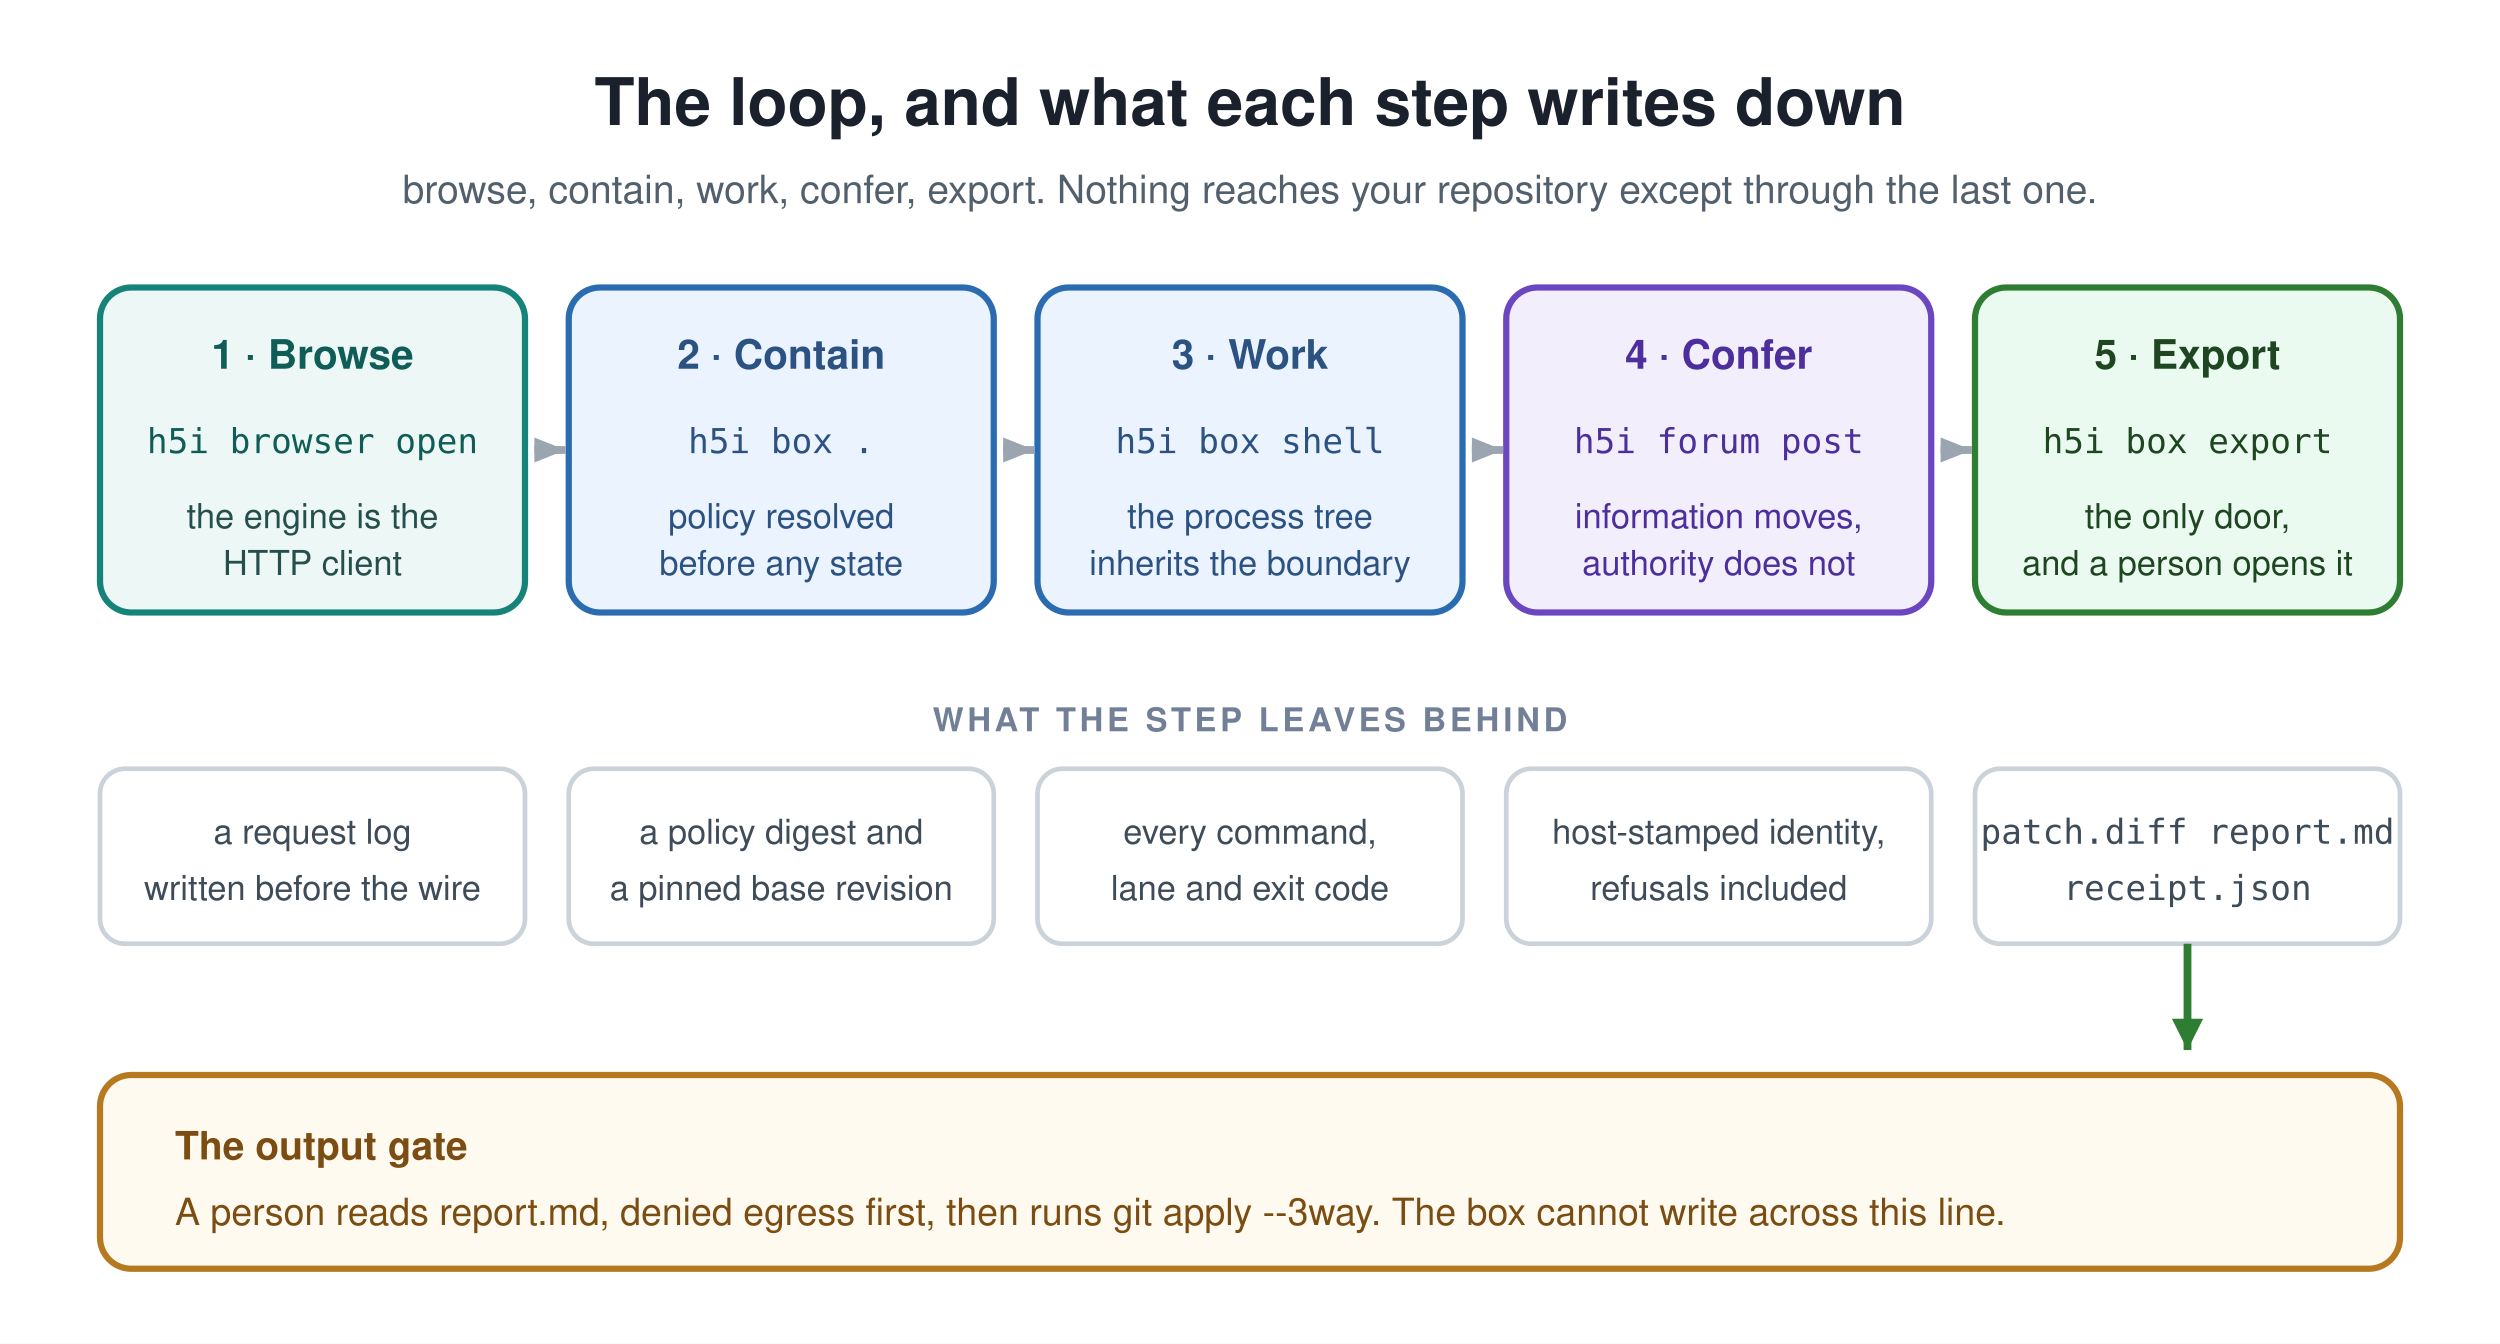
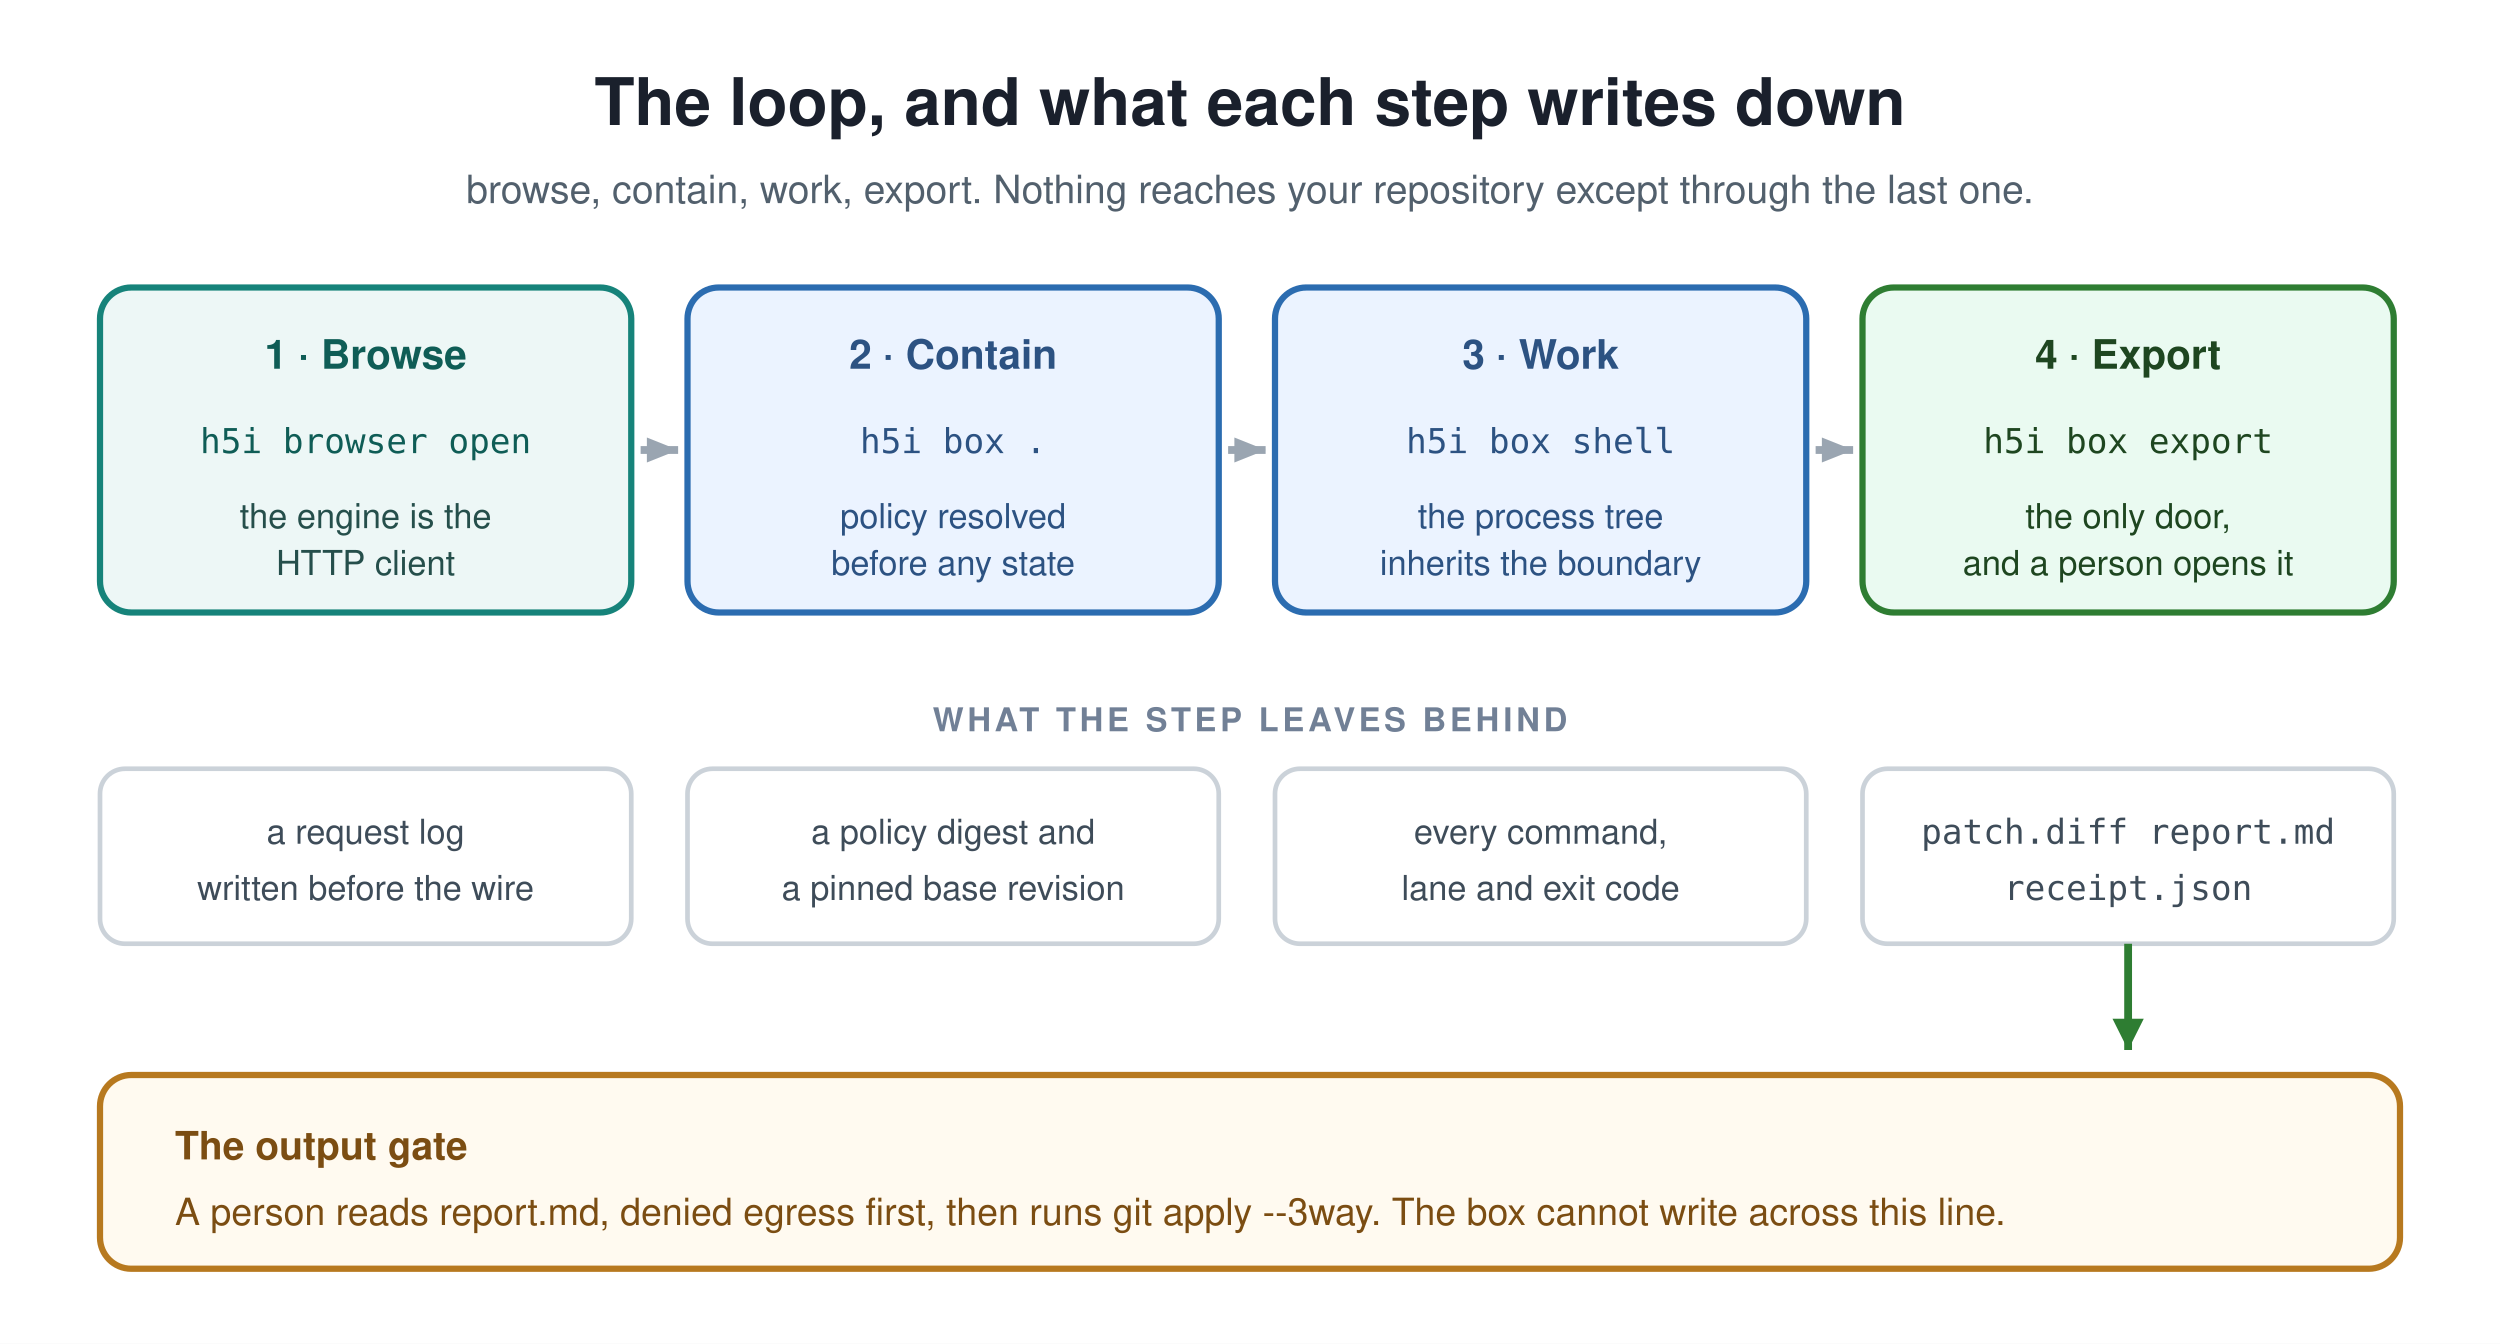
- <svg xmlns="http://www.w3.org/2000/svg" viewBox="0 0 800 430" width="800" height="430" role="img" aria-label="The h5i loop: browse, contain, work, confer, export. Each step writes down what it did, and the export step is the only way anything reaches your repository.">
+ <svg xmlns="http://www.w3.org/2000/svg" viewBox="0 0 800 430" width="800" height="430" role="img" aria-label="The h5i loop: browse, contain, work, export. Each step writes down what it did, and the export step is the only way anything reaches your repository.">
  <rect x="0" y="0" width="800" height="430" fill="#ffffff" />
  <defs>
    <marker id="lp-a" markerUnits="userSpaceOnUse" markerWidth="11" markerHeight="10" refX="10" refY="4" orient="auto">
      <path d="M0,0 L10,4 L0,8 Z" fill="#9aa5b1" />
    </marker>
    <marker id="lp-g" markerUnits="userSpaceOnUse" markerWidth="12" markerHeight="11" refX="10" refY="5" orient="auto">
      <path d="M0,0 L10,5 L0,10 Z" fill="#2e7d32" />
    </marker>
  </defs>
  <text x="400" y="40" font-size="21" font-weight="700" fill="#1a202c" text-anchor="middle" font-family="Segoe UI, Helvetica, Arial, sans-serif">The loop, and what each step writes down</text>
-   <text x="400" y="65" font-size="12.5" fill="#52606d" text-anchor="middle" font-family="Segoe UI, Helvetica, Arial, sans-serif">browse, contain, work, confer, export. Nothing reaches your repository except through the last one.</text>
-   <rect x="32" y="92" width="136" height="104" rx="10" fill="#edf7f6" stroke="#16837a" stroke-width="2" />
-   <text x="100" y="118" font-size="13" font-weight="700" fill="#0f5d56" text-anchor="middle" font-family="Segoe UI, Helvetica, Arial, sans-serif">1 · Browse</text>
-   <text x="100" y="145" font-size="11" fill="#0f5d56" text-anchor="middle" font-family="Consolas, Menlo, monospace">h5i browser open</text>
-   <text x="100" y="169" font-size="11" fill="#254f4b" text-anchor="middle" font-family="Segoe UI, Helvetica, Arial, sans-serif">the engine is the</text>
-   <text x="100" y="184" font-size="11" fill="#254f4b" text-anchor="middle" font-family="Segoe UI, Helvetica, Arial, sans-serif">HTTP client</text>
-   <rect x="182" y="92" width="136" height="104" rx="10" fill="#ebf3ff" stroke="#2b6cb0" stroke-width="2" />
-   <text x="250" y="118" font-size="13" font-weight="700" fill="#2c5282" text-anchor="middle" font-family="Segoe UI, Helvetica, Arial, sans-serif">2 · Contain</text>
-   <text x="250" y="145" font-size="11" fill="#2c5282" text-anchor="middle" font-family="Consolas, Menlo, monospace">h5i box .</text>
-   <text x="250" y="169" font-size="11" fill="#2c5282" text-anchor="middle" font-family="Segoe UI, Helvetica, Arial, sans-serif">policy resolved</text>
-   <text x="250" y="184" font-size="11" fill="#2c5282" text-anchor="middle" font-family="Segoe UI, Helvetica, Arial, sans-serif">before any state</text>
-   <rect x="332" y="92" width="136" height="104" rx="10" fill="#ebf3ff" stroke="#2b6cb0" stroke-width="2" />
-   <text x="400" y="118" font-size="13" font-weight="700" fill="#2c5282" text-anchor="middle" font-family="Segoe UI, Helvetica, Arial, sans-serif">3 · Work</text>
-   <text x="400" y="145" font-size="11" fill="#2c5282" text-anchor="middle" font-family="Consolas, Menlo, monospace">h5i box shell</text>
-   <text x="400" y="169" font-size="11" fill="#2c5282" text-anchor="middle" font-family="Segoe UI, Helvetica, Arial, sans-serif">the process tree</text>
-   <text x="400" y="184" font-size="11" fill="#2c5282" text-anchor="middle" font-family="Segoe UI, Helvetica, Arial, sans-serif">inherits the boundary</text>
-   <rect x="482" y="92" width="136" height="104" rx="10" fill="#f3eefc" stroke="#6b46c1" stroke-width="2" />
-   <text x="550" y="118" font-size="13" font-weight="700" fill="#4c2f9c" text-anchor="middle" font-family="Segoe UI, Helvetica, Arial, sans-serif">4 · Confer</text>
-   <text x="550" y="145" font-size="11" fill="#4c2f9c" text-anchor="middle" font-family="Consolas, Menlo, monospace">h5i forum post</text>
-   <text x="550" y="169" font-size="11" fill="#4c2f9c" text-anchor="middle" font-family="Segoe UI, Helvetica, Arial, sans-serif">information moves,</text>
-   <text x="550" y="184" font-size="11" fill="#4c2f9c" text-anchor="middle" font-family="Segoe UI, Helvetica, Arial, sans-serif">authority does not</text>
-   <rect x="632" y="92" width="136" height="104" rx="10" fill="#eafaf1" stroke="#2e7d32" stroke-width="2" />
-   <text x="700" y="118" font-size="13" font-weight="700" fill="#1e4620" text-anchor="middle" font-family="Segoe UI, Helvetica, Arial, sans-serif">5 · Export</text>
-   <text x="700" y="145" font-size="11" fill="#1e4620" text-anchor="middle" font-family="Consolas, Menlo, monospace">h5i box export</text>
-   <text x="700" y="169" font-size="11" fill="#1e4620" text-anchor="middle" font-family="Segoe UI, Helvetica, Arial, sans-serif">the only door,</text>
-   <text x="700" y="184" font-size="11" fill="#1e4620" text-anchor="middle" font-family="Segoe UI, Helvetica, Arial, sans-serif">and a person opens it</text>
-   <line x1="171" y1="144" x2="181" y2="144" stroke="#9aa5b1" stroke-width="2.5" marker-end="url(#lp-a)" />
-   <line x1="321" y1="144" x2="331" y2="144" stroke="#9aa5b1" stroke-width="2.5" marker-end="url(#lp-a)" />
-   <line x1="471" y1="144" x2="481" y2="144" stroke="#9aa5b1" stroke-width="2.5" marker-end="url(#lp-a)" />
-   <line x1="621" y1="144" x2="631" y2="144" stroke="#9aa5b1" stroke-width="2.5" marker-end="url(#lp-a)" />
+   <text x="400" y="65" font-size="12.5" fill="#52606d" text-anchor="middle" font-family="Segoe UI, Helvetica, Arial, sans-serif">browse, contain, work, export. Nothing reaches your repository except through the last one.</text>
+   <rect x="32" y="92" width="170" height="104" rx="10" fill="#edf7f6" stroke="#16837a" stroke-width="2" />
+   <text x="117" y="118" font-size="13" font-weight="700" fill="#0f5d56" text-anchor="middle" font-family="Segoe UI, Helvetica, Arial, sans-serif">1 · Browse</text>
+   <text x="117" y="145" font-size="11" fill="#0f5d56" text-anchor="middle" font-family="Consolas, Menlo, monospace">h5i browser open</text>
+   <text x="117" y="169" font-size="11" fill="#254f4b" text-anchor="middle" font-family="Segoe UI, Helvetica, Arial, sans-serif">the engine is the</text>
+   <text x="117" y="184" font-size="11" fill="#254f4b" text-anchor="middle" font-family="Segoe UI, Helvetica, Arial, sans-serif">HTTP client</text>
+   <rect x="220" y="92" width="170" height="104" rx="10" fill="#ebf3ff" stroke="#2b6cb0" stroke-width="2" />
+   <text x="305" y="118" font-size="13" font-weight="700" fill="#2c5282" text-anchor="middle" font-family="Segoe UI, Helvetica, Arial, sans-serif">2 · Contain</text>
+   <text x="305" y="145" font-size="11" fill="#2c5282" text-anchor="middle" font-family="Consolas, Menlo, monospace">h5i box .</text>
+   <text x="305" y="169" font-size="11" fill="#2c5282" text-anchor="middle" font-family="Segoe UI, Helvetica, Arial, sans-serif">policy resolved</text>
+   <text x="305" y="184" font-size="11" fill="#2c5282" text-anchor="middle" font-family="Segoe UI, Helvetica, Arial, sans-serif">before any state</text>
+   <rect x="408" y="92" width="170" height="104" rx="10" fill="#ebf3ff" stroke="#2b6cb0" stroke-width="2" />
+   <text x="493" y="118" font-size="13" font-weight="700" fill="#2c5282" text-anchor="middle" font-family="Segoe UI, Helvetica, Arial, sans-serif">3 · Work</text>
+   <text x="493" y="145" font-size="11" fill="#2c5282" text-anchor="middle" font-family="Consolas, Menlo, monospace">h5i box shell</text>
+   <text x="493" y="169" font-size="11" fill="#2c5282" text-anchor="middle" font-family="Segoe UI, Helvetica, Arial, sans-serif">the process tree</text>
+   <text x="493" y="184" font-size="11" fill="#2c5282" text-anchor="middle" font-family="Segoe UI, Helvetica, Arial, sans-serif">inherits the boundary</text>
+   <rect x="596" y="92" width="170" height="104" rx="10" fill="#eafaf1" stroke="#2e7d32" stroke-width="2" />
+   <text x="681" y="118" font-size="13" font-weight="700" fill="#1e4620" text-anchor="middle" font-family="Segoe UI, Helvetica, Arial, sans-serif">4 · Export</text>
+   <text x="681" y="145" font-size="11" fill="#1e4620" text-anchor="middle" font-family="Consolas, Menlo, monospace">h5i box export</text>
+   <text x="681" y="169" font-size="11" fill="#1e4620" text-anchor="middle" font-family="Segoe UI, Helvetica, Arial, sans-serif">the only door,</text>
+   <text x="681" y="184" font-size="11" fill="#1e4620" text-anchor="middle" font-family="Segoe UI, Helvetica, Arial, sans-serif">and a person opens it</text>
+   <line x1="205" y1="144" x2="217" y2="144" stroke="#9aa5b1" stroke-width="2.5" marker-end="url(#lp-a)" />
+   <line x1="393" y1="144" x2="405" y2="144" stroke="#9aa5b1" stroke-width="2.5" marker-end="url(#lp-a)" />
+   <line x1="581" y1="144" x2="593" y2="144" stroke="#9aa5b1" stroke-width="2.5" marker-end="url(#lp-a)" />
  <text x="400" y="234" font-size="10.5" font-weight="700" fill="#718096" text-anchor="middle" letter-spacing="1.2" font-family="Segoe UI, Helvetica, Arial, sans-serif">WHAT THE STEP LEAVES BEHIND</text>
-   <rect x="32" y="246" width="136" height="56" rx="8" fill="#ffffff" stroke="#cbd2d9" stroke-width="1.5" />
-   <text x="100" y="270" font-size="11" fill="#3e4c59" text-anchor="middle" font-family="Segoe UI, Helvetica, Arial, sans-serif">a request log</text>
-   <text x="100" y="288" font-size="11" fill="#3e4c59" text-anchor="middle" font-family="Segoe UI, Helvetica, Arial, sans-serif">written before the wire</text>
-   <rect x="182" y="246" width="136" height="56" rx="8" fill="#ffffff" stroke="#cbd2d9" stroke-width="1.5" />
-   <text x="250" y="270" font-size="11" fill="#3e4c59" text-anchor="middle" font-family="Segoe UI, Helvetica, Arial, sans-serif">a policy digest and</text>
-   <text x="250" y="288" font-size="11" fill="#3e4c59" text-anchor="middle" font-family="Segoe UI, Helvetica, Arial, sans-serif">a pinned base revision</text>
-   <rect x="332" y="246" width="136" height="56" rx="8" fill="#ffffff" stroke="#cbd2d9" stroke-width="1.5" />
-   <text x="400" y="270" font-size="11" fill="#3e4c59" text-anchor="middle" font-family="Segoe UI, Helvetica, Arial, sans-serif">every command,</text>
-   <text x="400" y="288" font-size="11" fill="#3e4c59" text-anchor="middle" font-family="Segoe UI, Helvetica, Arial, sans-serif">lane and exit code</text>
-   <rect x="482" y="246" width="136" height="56" rx="8" fill="#ffffff" stroke="#cbd2d9" stroke-width="1.5" />
-   <text x="550" y="270" font-size="11" fill="#3e4c59" text-anchor="middle" font-family="Segoe UI, Helvetica, Arial, sans-serif">host-stamped identity,</text>
-   <text x="550" y="288" font-size="11" fill="#3e4c59" text-anchor="middle" font-family="Segoe UI, Helvetica, Arial, sans-serif">refusals included</text>
-   <rect x="632" y="246" width="136" height="56" rx="8" fill="#ffffff" stroke="#cbd2d9" stroke-width="1.5" />
-   <text x="700" y="270" font-size="11" fill="#3e4c59" text-anchor="middle" font-family="Consolas, Menlo, monospace">patch.diff report.md</text>
-   <text x="700" y="288" font-size="11" fill="#3e4c59" text-anchor="middle" font-family="Consolas, Menlo, monospace">receipt.json</text>
-   <line x1="700" y1="302" x2="700" y2="336" stroke="#2e7d32" stroke-width="2.5" marker-end="url(#lp-g)" />
+   <rect x="32" y="246" width="170" height="56" rx="8" fill="#ffffff" stroke="#cbd2d9" stroke-width="1.5" />
+   <text x="117" y="270" font-size="11" fill="#3e4c59" text-anchor="middle" font-family="Segoe UI, Helvetica, Arial, sans-serif">a request log</text>
+   <text x="117" y="288" font-size="11" fill="#3e4c59" text-anchor="middle" font-family="Segoe UI, Helvetica, Arial, sans-serif">written before the wire</text>
+   <rect x="220" y="246" width="170" height="56" rx="8" fill="#ffffff" stroke="#cbd2d9" stroke-width="1.5" />
+   <text x="305" y="270" font-size="11" fill="#3e4c59" text-anchor="middle" font-family="Segoe UI, Helvetica, Arial, sans-serif">a policy digest and</text>
+   <text x="305" y="288" font-size="11" fill="#3e4c59" text-anchor="middle" font-family="Segoe UI, Helvetica, Arial, sans-serif">a pinned base revision</text>
+   <rect x="408" y="246" width="170" height="56" rx="8" fill="#ffffff" stroke="#cbd2d9" stroke-width="1.5" />
+   <text x="493" y="270" font-size="11" fill="#3e4c59" text-anchor="middle" font-family="Segoe UI, Helvetica, Arial, sans-serif">every command,</text>
+   <text x="493" y="288" font-size="11" fill="#3e4c59" text-anchor="middle" font-family="Segoe UI, Helvetica, Arial, sans-serif">lane and exit code</text>
+   <rect x="596" y="246" width="170" height="56" rx="8" fill="#ffffff" stroke="#cbd2d9" stroke-width="1.5" />
+   <text x="681" y="270" font-size="11" fill="#3e4c59" text-anchor="middle" font-family="Consolas, Menlo, monospace">patch.diff report.md</text>
+   <text x="681" y="288" font-size="11" fill="#3e4c59" text-anchor="middle" font-family="Consolas, Menlo, monospace">receipt.json</text>
+   <line x1="681" y1="302" x2="681" y2="336" stroke="#2e7d32" stroke-width="2.5" marker-end="url(#lp-g)" />
  <rect x="32" y="344" width="736" height="62" rx="10" fill="#fffaf0" stroke="#b7791f" stroke-width="2" />
  <text x="56" y="371" font-size="12.5" font-weight="700" fill="#7b4d12" font-family="Segoe UI, Helvetica, Arial, sans-serif">The output gate</text>
  <text x="56" y="392" font-size="12" fill="#7b4d12" font-family="Segoe UI, Helvetica, Arial, sans-serif">A person reads report.md, denied egress first, then runs git apply --3way. The box cannot write across this line.</text>
</svg>
